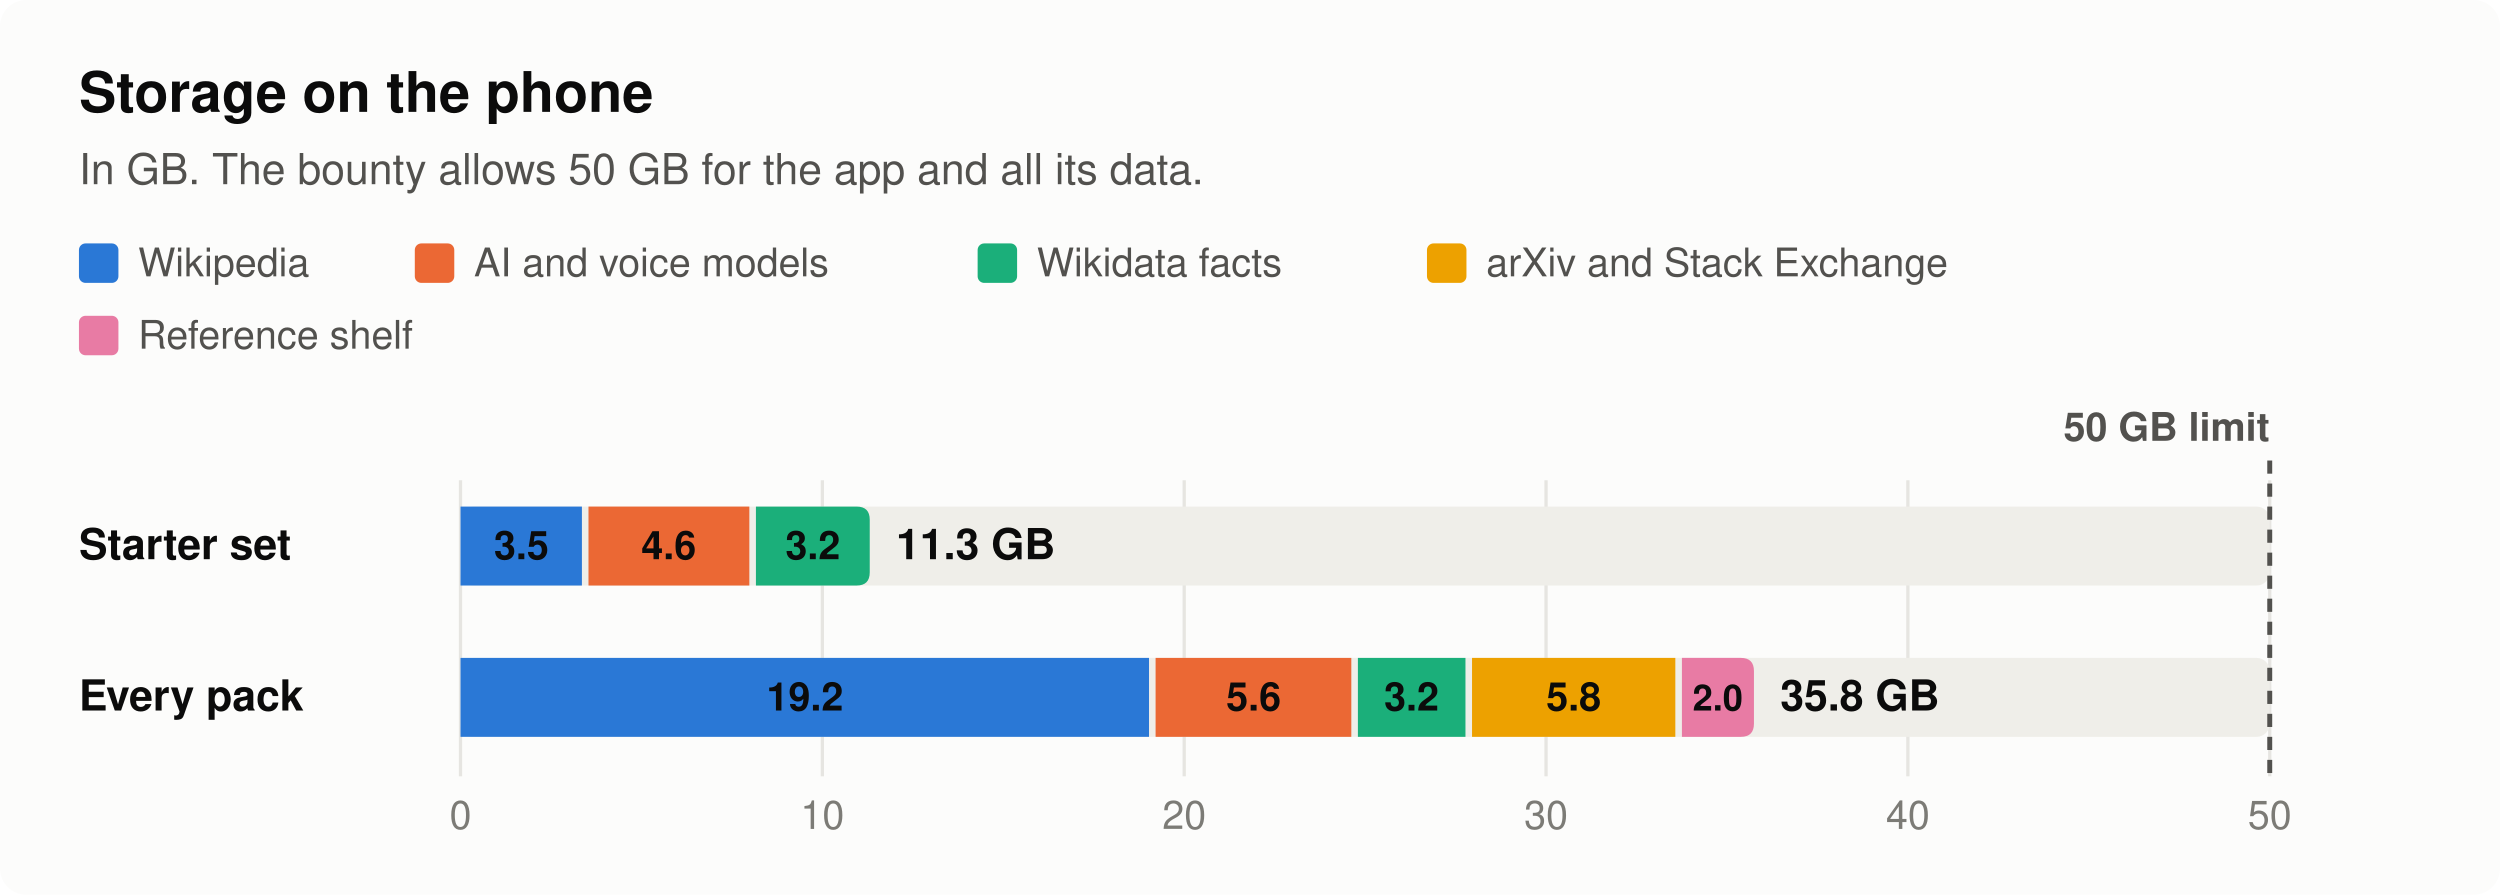
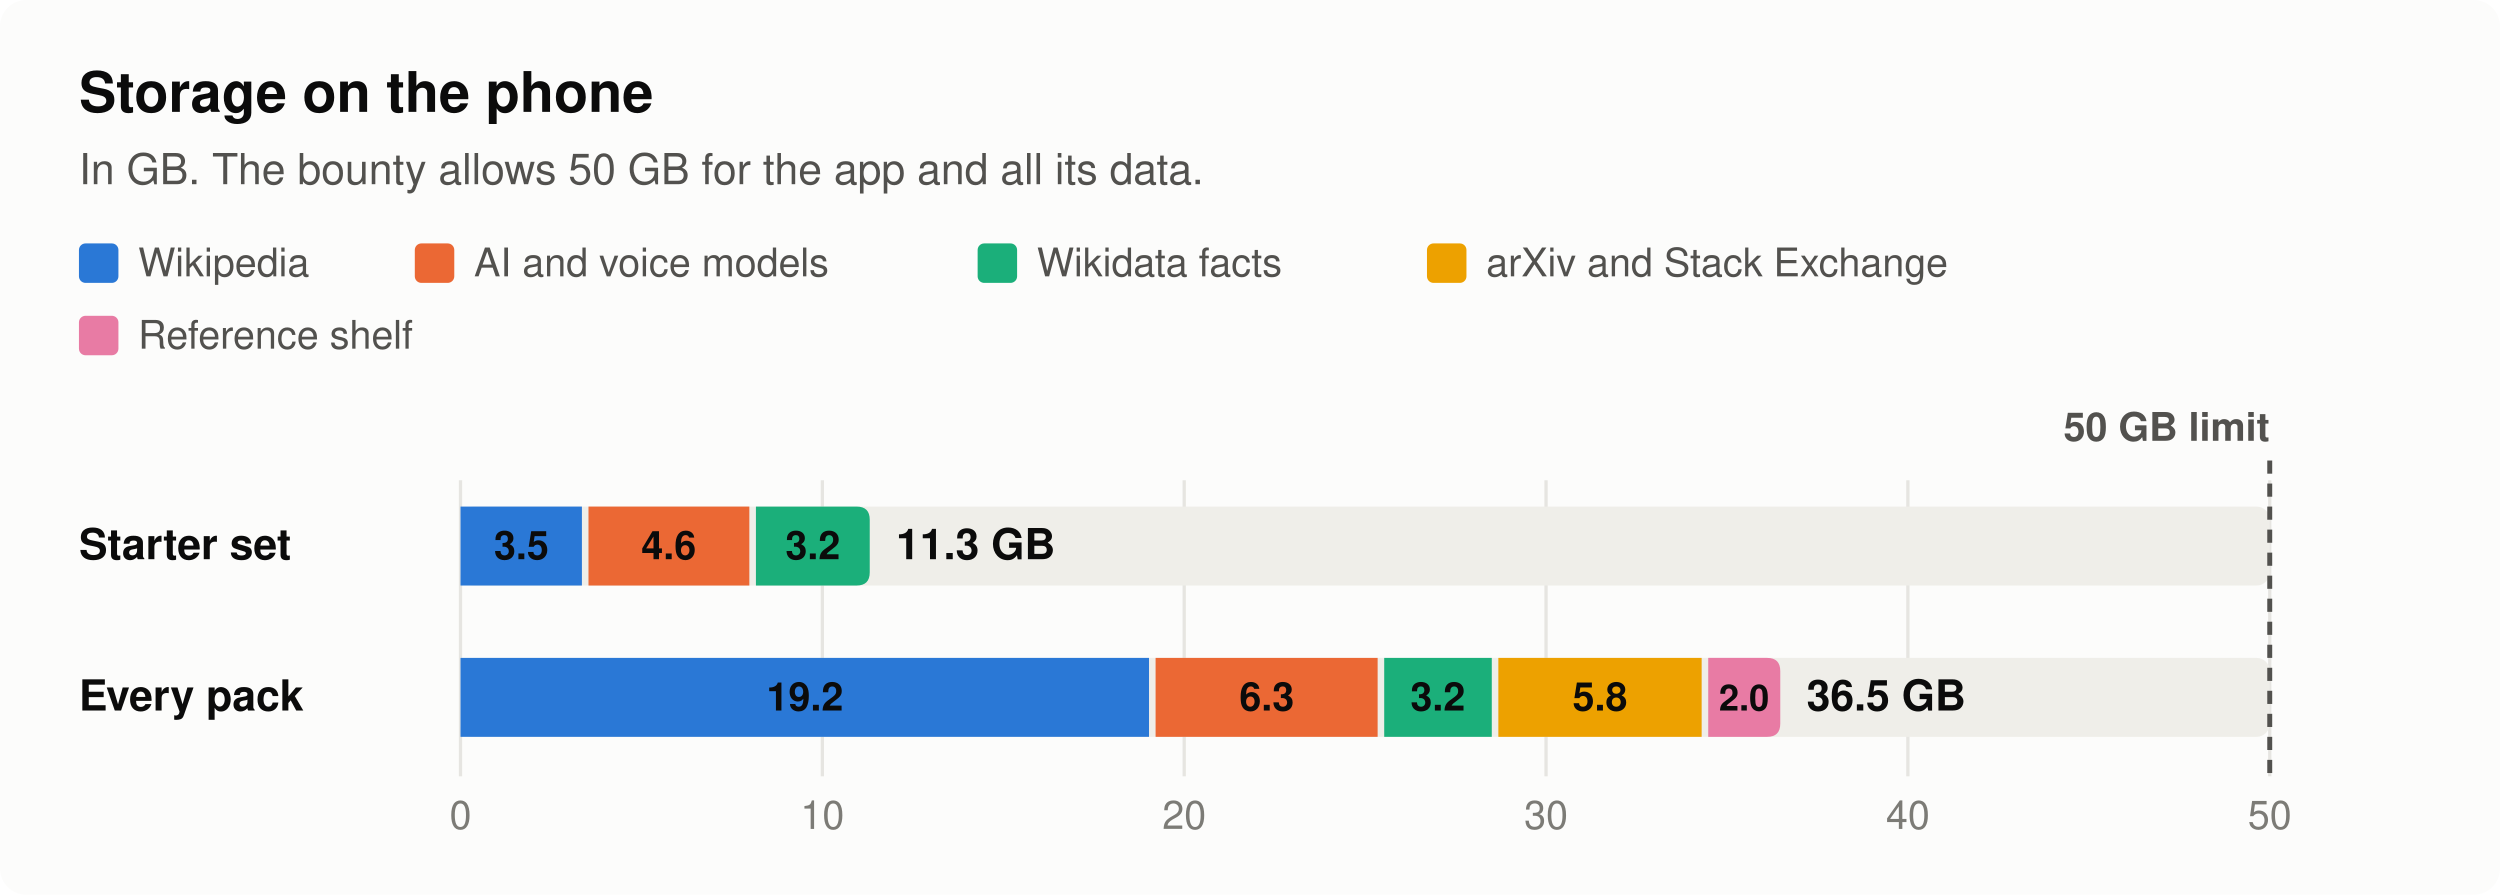
<svg xmlns="http://www.w3.org/2000/svg" width="760" height="272" viewBox="0 0 760 272" role="img">
  <rect width="760" height="272" rx="8" fill="#fcfcfb" />
  <text x="24.0" y="34.0" fill="#0b0b0b" font-size="17" font-weight="700" text-anchor="start" font-family="-apple-system, BlinkMacSystemFont, 'Segoe UI', Helvetica, Arial, sans-serif">Storage on the phone</text>
  <text x="24.0" y="56.0" fill="#52514e" font-size="13" font-weight="400" text-anchor="start" font-family="-apple-system, BlinkMacSystemFont, 'Segoe UI', Helvetica, Arial, sans-serif">In GB. The bounty allows 50 GB for the app and all its data.</text>
  <rect x="24" y="74" width="12" height="12" rx="2" fill="#2a78d6" />
  <text x="42.0" y="84.0" fill="#52514e" font-size="12" font-weight="400" text-anchor="start" font-family="-apple-system, BlinkMacSystemFont, 'Segoe UI', Helvetica, Arial, sans-serif">Wikipedia</text>
  <rect x="126.1" y="74" width="12" height="12" rx="2" fill="#eb6834" />
  <text x="144.1" y="84.0" fill="#52514e" font-size="12" font-weight="400" text-anchor="start" font-family="-apple-system, BlinkMacSystemFont, 'Segoe UI', Helvetica, Arial, sans-serif">AI and voice models</text>
  <rect x="297.2" y="74" width="12" height="12" rx="2" fill="#1baf7a" />
  <text x="315.2" y="84.0" fill="#52514e" font-size="12" font-weight="400" text-anchor="start" font-family="-apple-system, BlinkMacSystemFont, 'Segoe UI', Helvetica, Arial, sans-serif">Wikidata facts</text>
  <rect x="433.8" y="74" width="12" height="12" rx="2" fill="#eda100" />
  <text x="451.8" y="84.0" fill="#52514e" font-size="12" font-weight="400" text-anchor="start" font-family="-apple-system, BlinkMacSystemFont, 'Segoe UI', Helvetica, Arial, sans-serif">arXiv and Stack Exchange</text>
  <rect x="24" y="96" width="12" height="12" rx="2" fill="#e87ba4" />
  <text x="42.0" y="106.0" fill="#52514e" font-size="12" font-weight="400" text-anchor="start" font-family="-apple-system, BlinkMacSystemFont, 'Segoe UI', Helvetica, Arial, sans-serif">Reference shelf</text>
  <line x1="140.0" y1="146" x2="140.0" y2="236" stroke="#e6e5e1" stroke-width="1" />
  <text x="140.0" y="252.0" fill="#7c7b76" font-size="12" font-weight="400" text-anchor="middle" font-family="-apple-system, BlinkMacSystemFont, 'Segoe UI', Helvetica, Arial, sans-serif">0</text>
  <line x1="250.0" y1="146" x2="250.0" y2="236" stroke="#e6e5e1" stroke-width="1" />
  <text x="250.0" y="252.0" fill="#7c7b76" font-size="12" font-weight="400" text-anchor="middle" font-family="-apple-system, BlinkMacSystemFont, 'Segoe UI', Helvetica, Arial, sans-serif">10</text>
  <line x1="360.0" y1="146" x2="360.0" y2="236" stroke="#e6e5e1" stroke-width="1" />
  <text x="360.0" y="252.0" fill="#7c7b76" font-size="12" font-weight="400" text-anchor="middle" font-family="-apple-system, BlinkMacSystemFont, 'Segoe UI', Helvetica, Arial, sans-serif">20</text>
  <line x1="470.0" y1="146" x2="470.0" y2="236" stroke="#e6e5e1" stroke-width="1" />
  <text x="470.0" y="252.0" fill="#7c7b76" font-size="12" font-weight="400" text-anchor="middle" font-family="-apple-system, BlinkMacSystemFont, 'Segoe UI', Helvetica, Arial, sans-serif">30</text>
  <line x1="580.0" y1="146" x2="580.0" y2="236" stroke="#e6e5e1" stroke-width="1" />
  <text x="580.0" y="252.0" fill="#7c7b76" font-size="12" font-weight="400" text-anchor="middle" font-family="-apple-system, BlinkMacSystemFont, 'Segoe UI', Helvetica, Arial, sans-serif">40</text>
  <line x1="690.0" y1="146" x2="690.0" y2="236" stroke="#e6e5e1" stroke-width="1" />
  <text x="690.0" y="252.0" fill="#7c7b76" font-size="12" font-weight="400" text-anchor="middle" font-family="-apple-system, BlinkMacSystemFont, 'Segoe UI', Helvetica, Arial, sans-serif">50</text>
  <text x="24.0" y="170.0" fill="#0b0b0b" font-size="13" font-weight="600" text-anchor="start" font-family="-apple-system, BlinkMacSystemFont, 'Segoe UI', Helvetica, Arial, sans-serif">Starter set</text>
  <rect x="140" y="154" width="550" height="24" rx="4" fill="#efeee9" />
  <path d="M140.0,154.0 H176.9 Q176.9,154.0 176.9,154.0 V178.0 Q176.9,178.0 176.9,178.0 H140.0 Z" fill="#2a78d6" />
  <text x="158.5" y="170.0" fill="#0b0b0b" font-size="12" font-weight="600" text-anchor="middle" font-family="-apple-system, BlinkMacSystemFont, 'Segoe UI', Helvetica, Arial, sans-serif">3.5</text>
  <path d="M178.9,154.0 H227.8 Q227.8,154.0 227.8,154.0 V178.0 Q227.8,178.0 227.8,178.0 H178.9 Z" fill="#eb6834" />
  <text x="203.3" y="170.0" fill="#0b0b0b" font-size="12" font-weight="600" text-anchor="middle" font-family="-apple-system, BlinkMacSystemFont, 'Segoe UI', Helvetica, Arial, sans-serif">4.6</text>
  <path d="M229.8,154.0 H260.4 Q264.4,154.0 264.4,158.0 V174.0 Q264.4,178.0 260.4,178.0 H229.8 Z" fill="#1baf7a" />
  <text x="247.1" y="170.0" fill="#0b0b0b" font-size="12" font-weight="600" text-anchor="middle" font-family="-apple-system, BlinkMacSystemFont, 'Segoe UI', Helvetica, Arial, sans-serif">3.2</text>
  <text x="272.4" y="170.0" fill="#0b0b0b" font-size="13" font-weight="700" text-anchor="start" font-family="-apple-system, BlinkMacSystemFont, 'Segoe UI', Helvetica, Arial, sans-serif">11.3 GB</text>
  <text x="24.0" y="216.0" fill="#0b0b0b" font-size="13" font-weight="600" text-anchor="start" font-family="-apple-system, BlinkMacSystemFont, 'Segoe UI', Helvetica, Arial, sans-serif">Every pack</text>
  <rect x="140" y="200" width="550" height="24" rx="4" fill="#efeee9" />
  <path d="M140.0,200.0 H349.3 Q349.3,200.0 349.3,200.0 V224.0 Q349.3,224.0 349.3,224.0 H140.0 Z" fill="#2a78d6" />
  <text x="244.7" y="216.0" fill="#0b0b0b" font-size="12" font-weight="600" text-anchor="middle" font-family="-apple-system, BlinkMacSystemFont, 'Segoe UI', Helvetica, Arial, sans-serif">19.2</text>
-   <path d="M351.3,200.0 H410.8 Q410.8,200.0 410.8,200.0 V224.0 Q410.8,224.0 410.8,224.0 H351.3 Z" fill="#eb6834" />
-   <text x="381.1" y="216.0" fill="#0b0b0b" font-size="12" font-weight="600" text-anchor="middle" font-family="-apple-system, BlinkMacSystemFont, 'Segoe UI', Helvetica, Arial, sans-serif">5.6</text>
-   <path d="M412.8,200.0 H445.5 Q445.5,200.0 445.5,200.0 V224.0 Q445.5,224.0 445.5,224.0 H412.8 Z" fill="#1baf7a" />
-   <text x="429.1" y="216.0" fill="#0b0b0b" font-size="12" font-weight="600" text-anchor="middle" font-family="-apple-system, BlinkMacSystemFont, 'Segoe UI', Helvetica, Arial, sans-serif">3.2</text>
-   <path d="M447.5,200.0 H509.3 Q509.3,200.0 509.3,200.0 V224.0 Q509.3,224.0 509.3,224.0 H447.5 Z" fill="#eda100" />
-   <text x="478.4" y="216.0" fill="#0b0b0b" font-size="12" font-weight="600" text-anchor="middle" font-family="-apple-system, BlinkMacSystemFont, 'Segoe UI', Helvetica, Arial, sans-serif">5.8</text>
-   <path d="M511.3,200.0 H529.2 Q533.2,200.0 533.2,204.0 V220.0 Q533.2,224.0 529.2,224.0 H511.3 Z" fill="#e87ba4" />
-   <text x="522.2" y="216.0" fill="#0b0b0b" font-size="11" font-weight="600" text-anchor="middle" font-family="-apple-system, BlinkMacSystemFont, 'Segoe UI', Helvetica, Arial, sans-serif">2.0</text>
-   <text x="541.2" y="216.0" fill="#0b0b0b" font-size="13" font-weight="700" text-anchor="start" font-family="-apple-system, BlinkMacSystemFont, 'Segoe UI', Helvetica, Arial, sans-serif">35.8 GB</text>
+   <path d="M351.3,200.0 H418.8 Q418.8,200.0 418.8,200.0 V224.0 Q418.8,224.0 418.8,224.0 H351.3 Z" fill="#eb6834" />
+   <text x="385.1" y="216.0" fill="#0b0b0b" font-size="12" font-weight="600" text-anchor="middle" font-family="-apple-system, BlinkMacSystemFont, 'Segoe UI', Helvetica, Arial, sans-serif">6.3</text>
+   <path d="M420.8,200.0 H453.5 Q453.5,200.0 453.5,200.0 V224.0 Q453.5,224.0 453.5,224.0 H420.8 Z" fill="#1baf7a" />
+   <text x="437.1" y="216.0" fill="#0b0b0b" font-size="12" font-weight="600" text-anchor="middle" font-family="-apple-system, BlinkMacSystemFont, 'Segoe UI', Helvetica, Arial, sans-serif">3.2</text>
+   <path d="M455.5,200.0 H517.3 Q517.3,200.0 517.3,200.0 V224.0 Q517.3,224.0 517.3,224.0 H455.5 Z" fill="#eda100" />
+   <text x="486.4" y="216.0" fill="#0b0b0b" font-size="12" font-weight="600" text-anchor="middle" font-family="-apple-system, BlinkMacSystemFont, 'Segoe UI', Helvetica, Arial, sans-serif">5.8</text>
+   <path d="M519.3,200.0 H537.2 Q541.2,200.0 541.2,204.0 V220.0 Q541.2,224.0 537.2,224.0 H519.3 Z" fill="#e87ba4" />
+   <text x="530.2" y="216.0" fill="#0b0b0b" font-size="11" font-weight="600" text-anchor="middle" font-family="-apple-system, BlinkMacSystemFont, 'Segoe UI', Helvetica, Arial, sans-serif">2.0</text>
+   <text x="549.2" y="216.0" fill="#0b0b0b" font-size="13" font-weight="700" text-anchor="start" font-family="-apple-system, BlinkMacSystemFont, 'Segoe UI', Helvetica, Arial, sans-serif">36.5 GB</text>
  <line x1="690.0" y1="140" x2="690.0" y2="236" stroke="#52514e" stroke-width="1.5" stroke-dasharray="4 3" />
  <text x="690.0" y="134.0" fill="#52514e" font-size="12" font-weight="600" text-anchor="end" font-family="-apple-system, BlinkMacSystemFont, 'Segoe UI', Helvetica, Arial, sans-serif">50 GB limit</text>
</svg>
